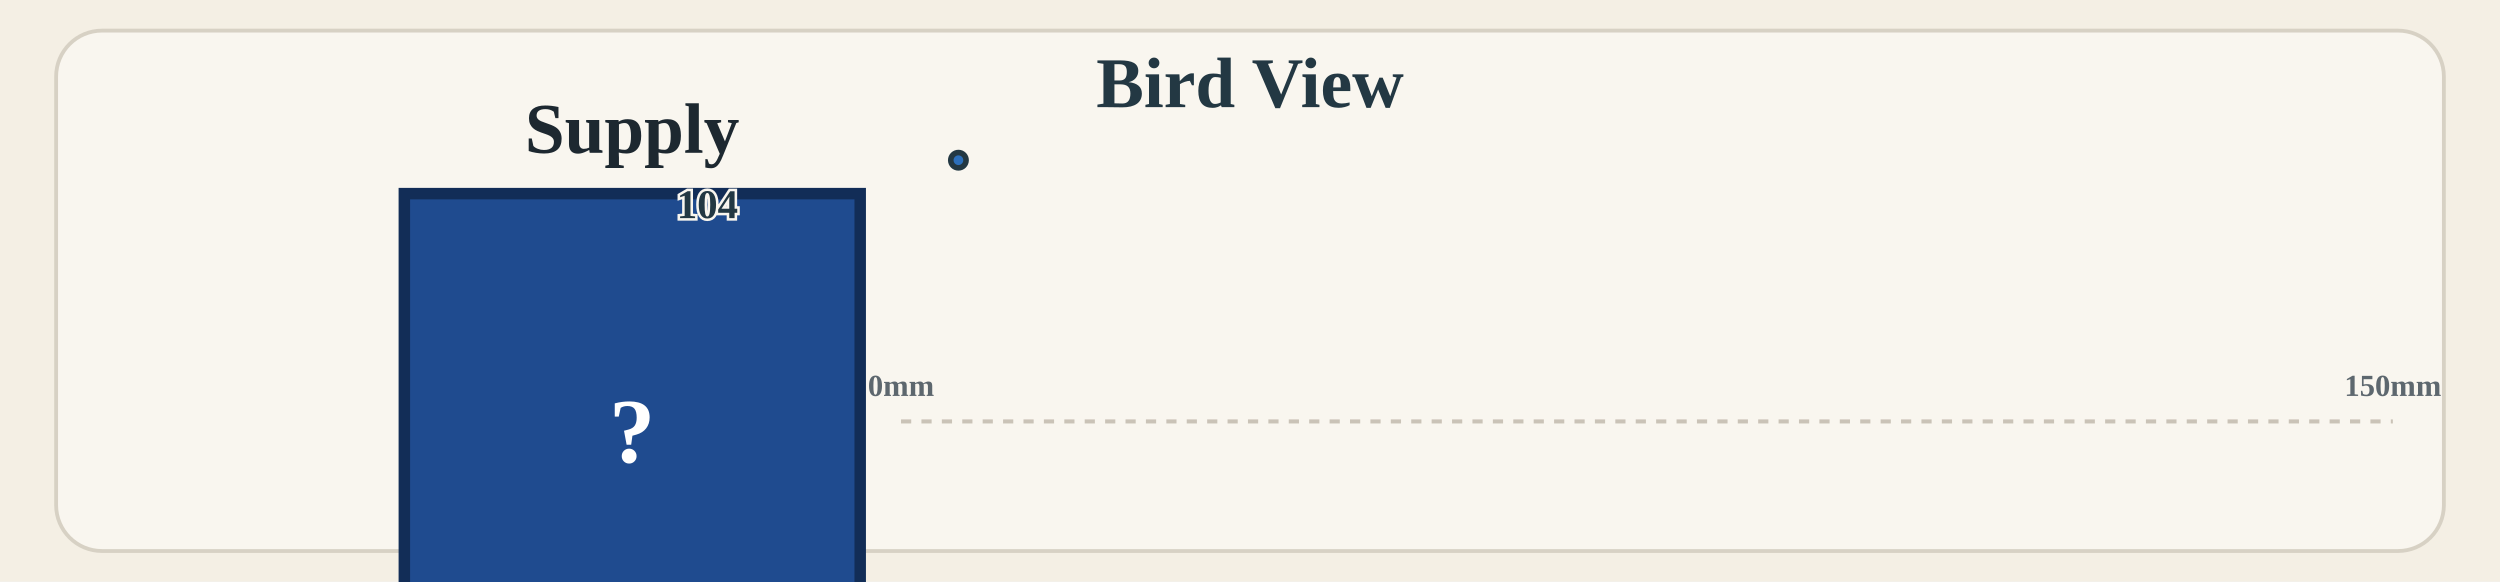
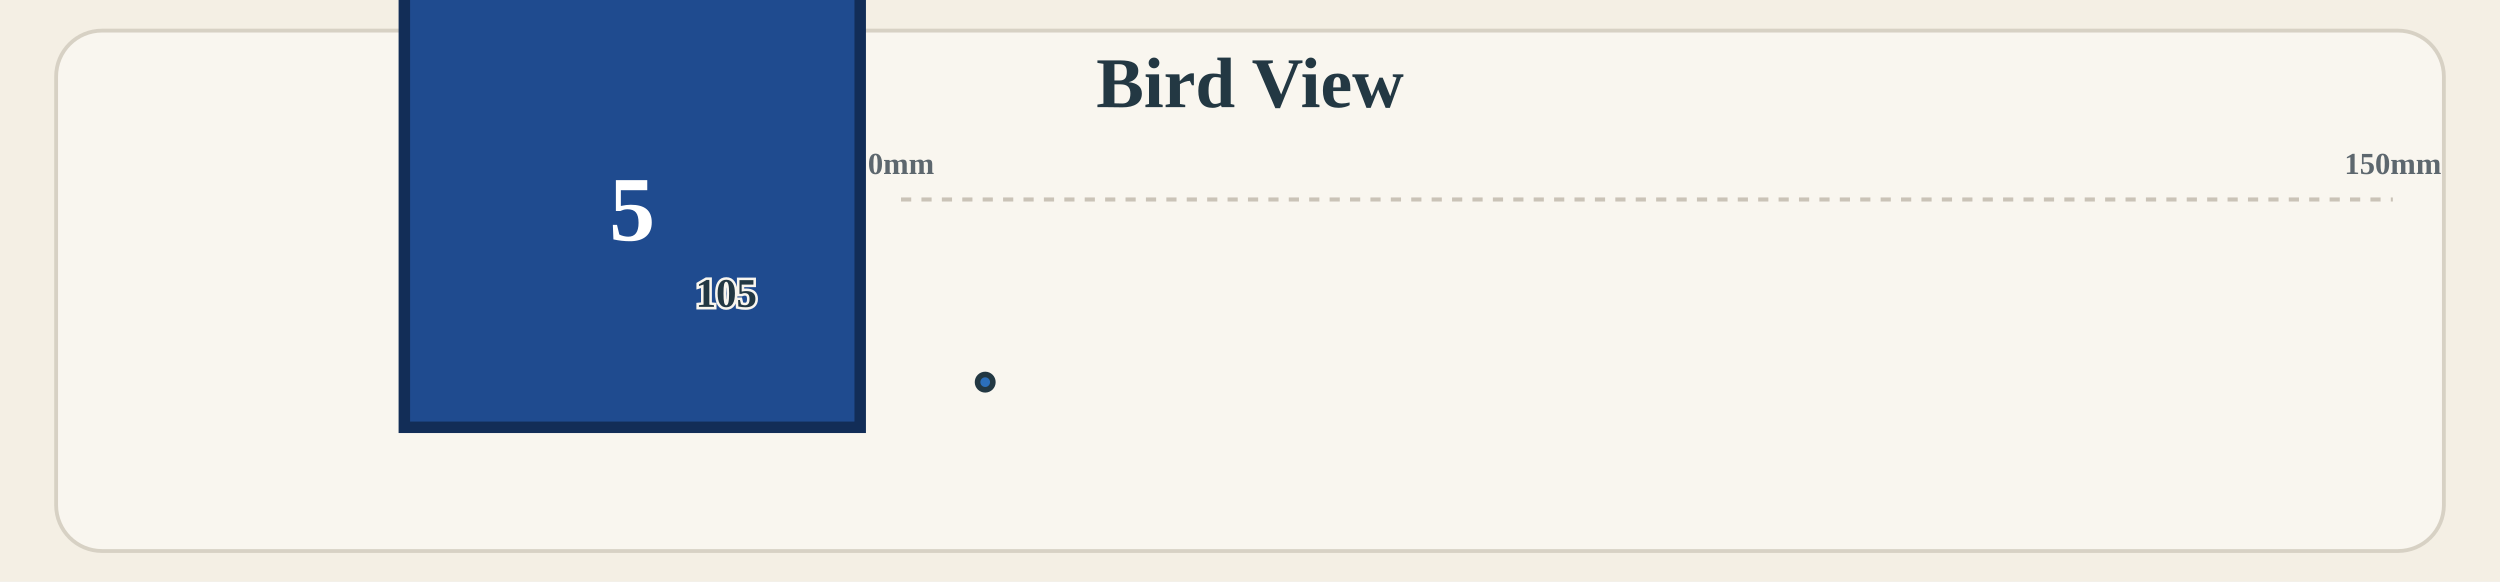
<svg xmlns="http://www.w3.org/2000/svg" width="980" height="228" viewBox="0 0 980 228">
  <rect width="100%" height="100%" fill="#f4efe4" />
  <rect x="22" y="12" width="936" height="204" rx="18" fill="#f9f6ef" stroke="#d7d1c4" stroke-width="1.5" />
  <text x="490.0" y="42.0" text-anchor="middle" font-size="28" font-weight="900" fill="#233843">Bird View</text>
-   <polygon points="337.2,254.5 158.5,254.5 158.5,75.9 337.2,75.9" fill="#1f4b8f" stroke="#122d57" stroke-width="4.5" />
-   <text x="247.8" y="59.9" text-anchor="middle" font-size="28" font-weight="600" fill="#1d2830">Supply</text>
-   <text x="247.8" y="181.2" text-anchor="middle" font-size="36" font-weight="700" fill="#ffffff">?</text>
-   <line x1="353.2" y1="165.2" x2="938.0" y2="165.2" stroke="#b7aea0" stroke-width="1.6" stroke-dasharray="4 4" opacity="0.7" />
-   <text x="353.2" y="155.2" text-anchor="middle" font-size="12" font-weight="600" fill="#5d676e">0mm</text>
-   <text x="938.0" y="155.2" text-anchor="middle" font-size="12" font-weight="600" fill="#5d676e">150mm</text>
+   <polygon points="337.2,167.5 158.5,167.5 158.5,-11.1 337.2,-11.1" fill="#1f4b8f" stroke="#122d57" stroke-width="4.5" />
+   <text x="247.8" y="-27.1" text-anchor="middle" font-size="28" font-weight="600" fill="#1d2830">Supply</text>
+   <text x="247.8" y="94.2" text-anchor="middle" font-size="36" font-weight="700" fill="#ffffff">5</text>
+   <line x1="353.2" y1="78.2" x2="938.0" y2="78.2" stroke="#b7aea0" stroke-width="1.6" stroke-dasharray="4 4" opacity="0.7" />
+   <text x="353.2" y="68.2" text-anchor="middle" font-size="12" font-weight="600" fill="#5d676e">0mm</text>
+   <text x="938.0" y="68.2" text-anchor="middle" font-size="12" font-weight="600" fill="#5d676e">150mm</text>
  <g id="camera-glyph">
-     <circle class="camera-dot" data-trend="unknown" cx="375.7" cy="62.8" r="3.0" fill="#2c6fbb" stroke="#233843" stroke-width="2.2" />
+     <circle class="camera-dot" data-trend="unknown" cx="386.2" cy="149.8" r="3.0" fill="#2c6fbb" stroke="#233843" stroke-width="2.2" />
  </g>
-   <text x="277.3" y="85.5" text-anchor="middle" font-size="16" font-weight="600" fill="#233843" stroke="#f9f6ef" stroke-width="2" paint-order="stroke">104</text>
+   <text x="284.7" y="120.3" text-anchor="middle" font-size="16" font-weight="600" fill="#233843" stroke="#f9f6ef" stroke-width="2" paint-order="stroke">105</text>
</svg>
